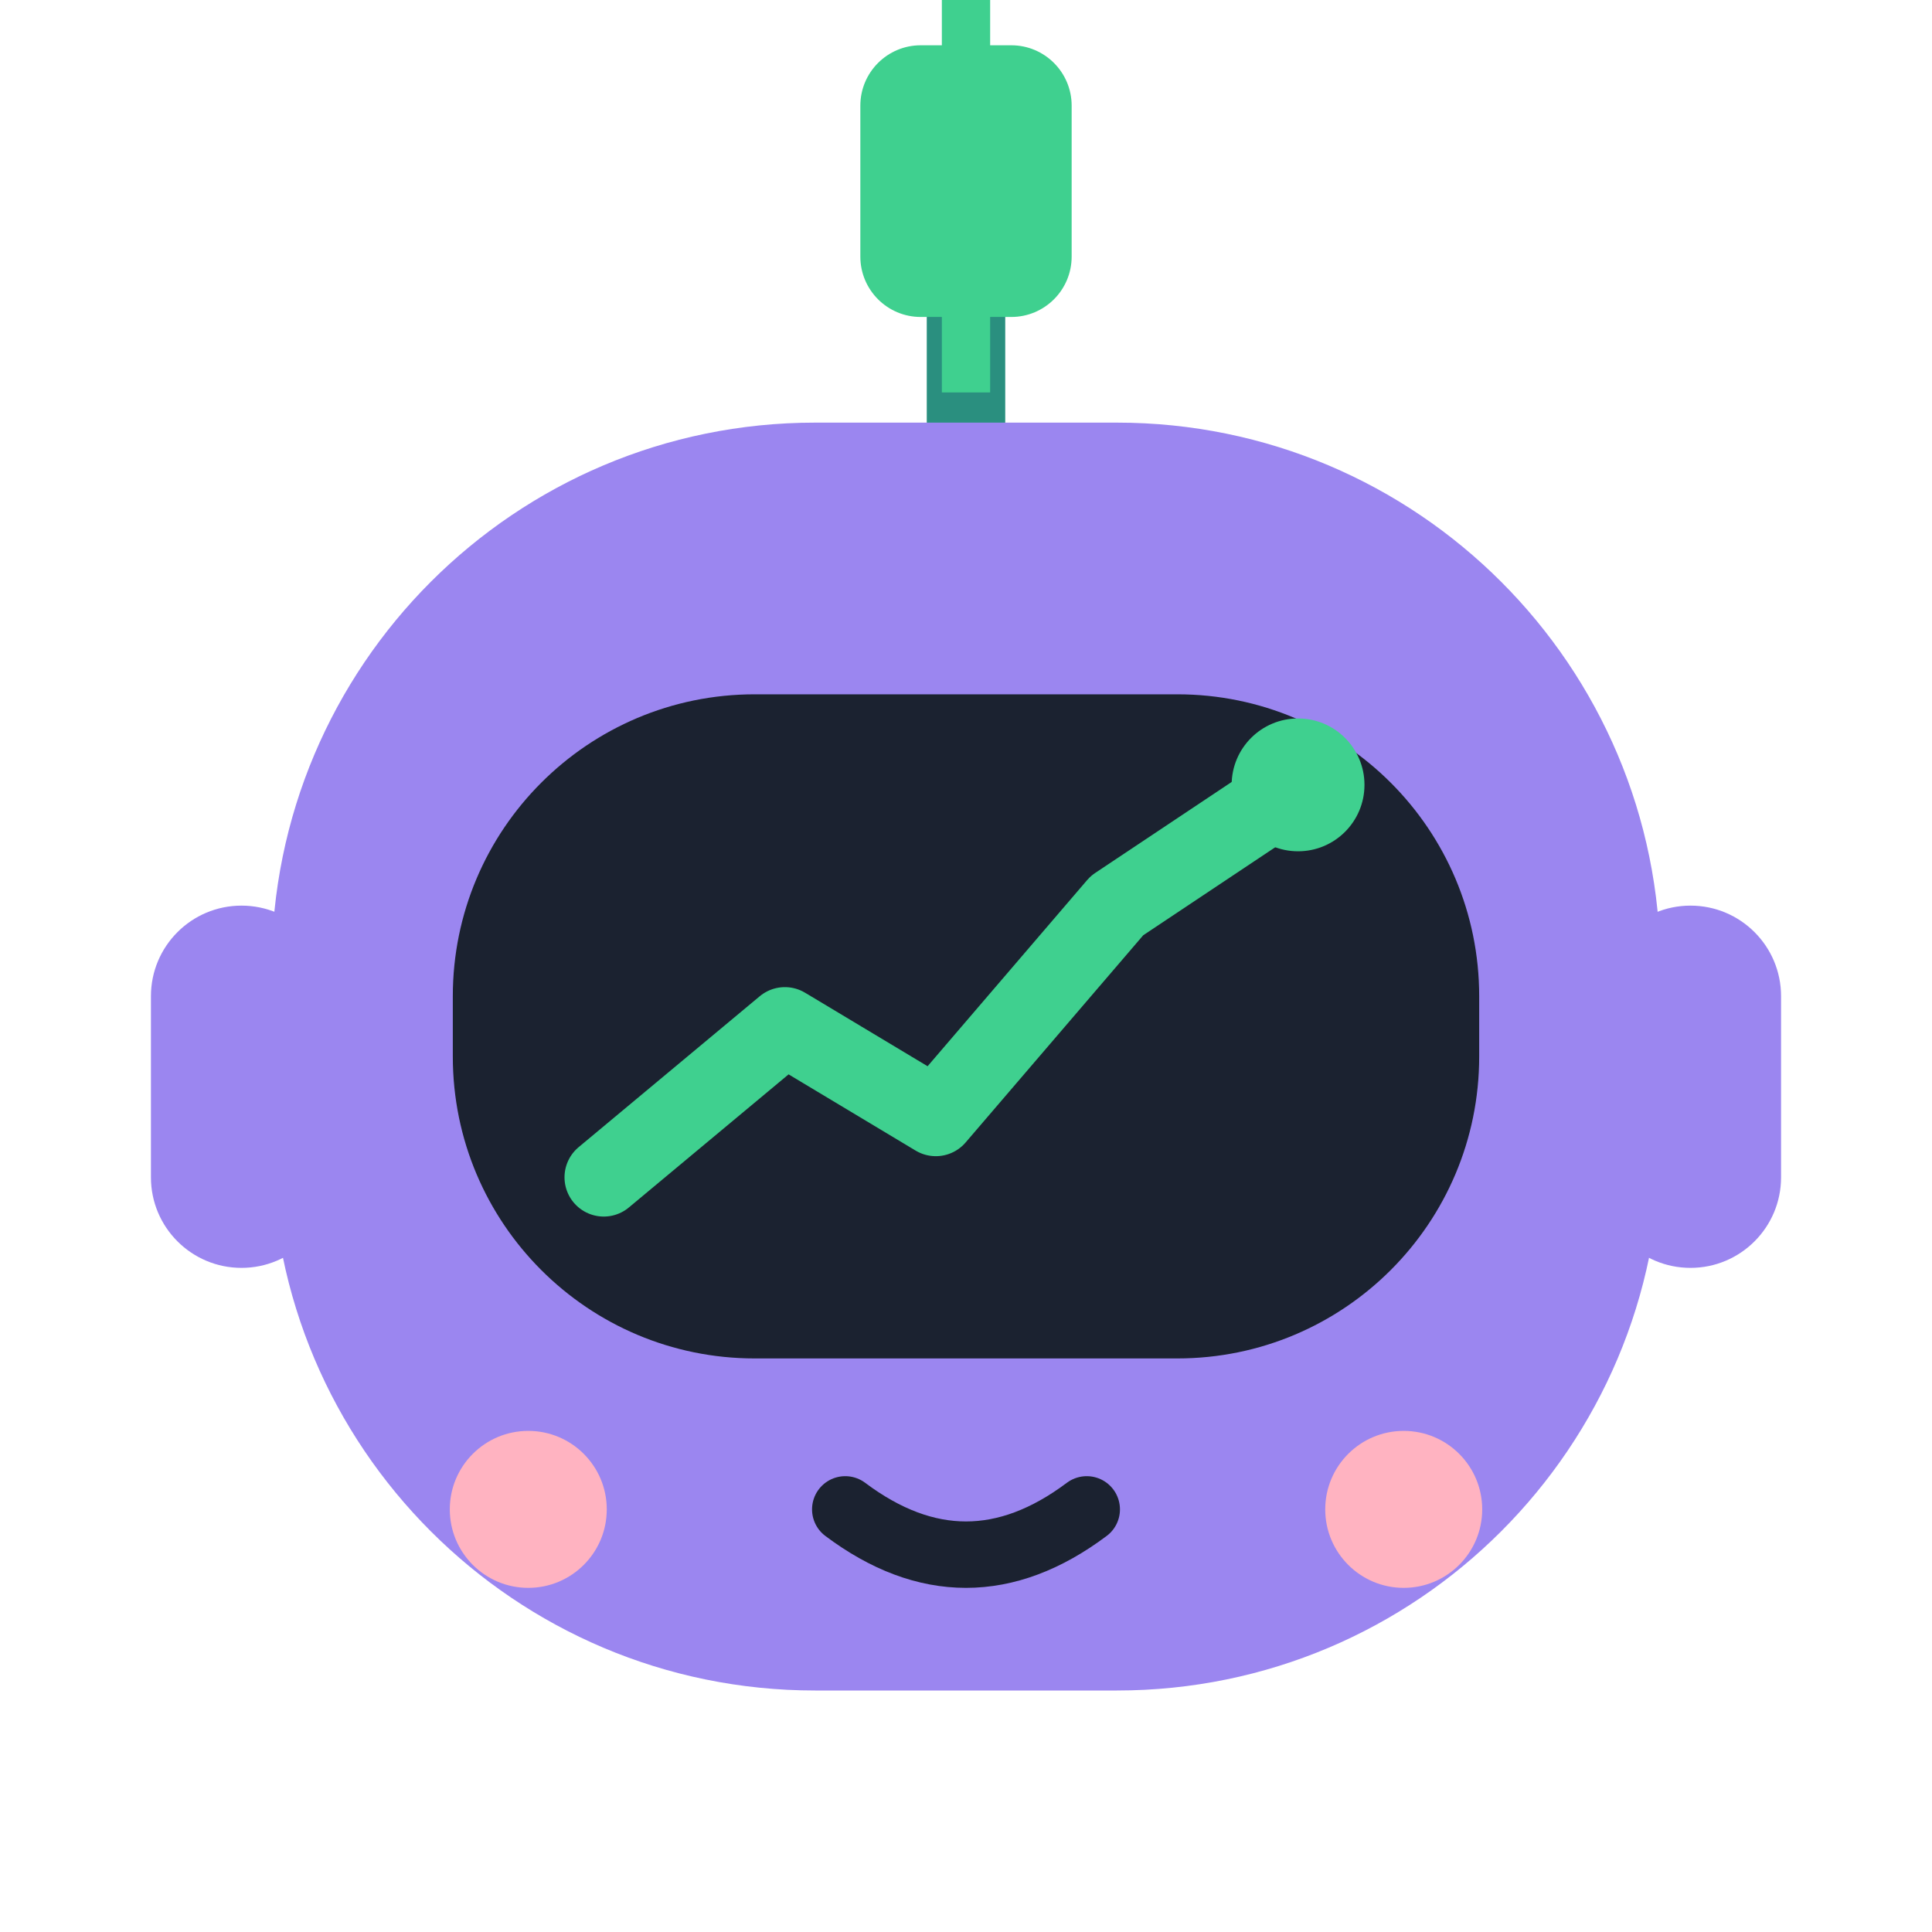
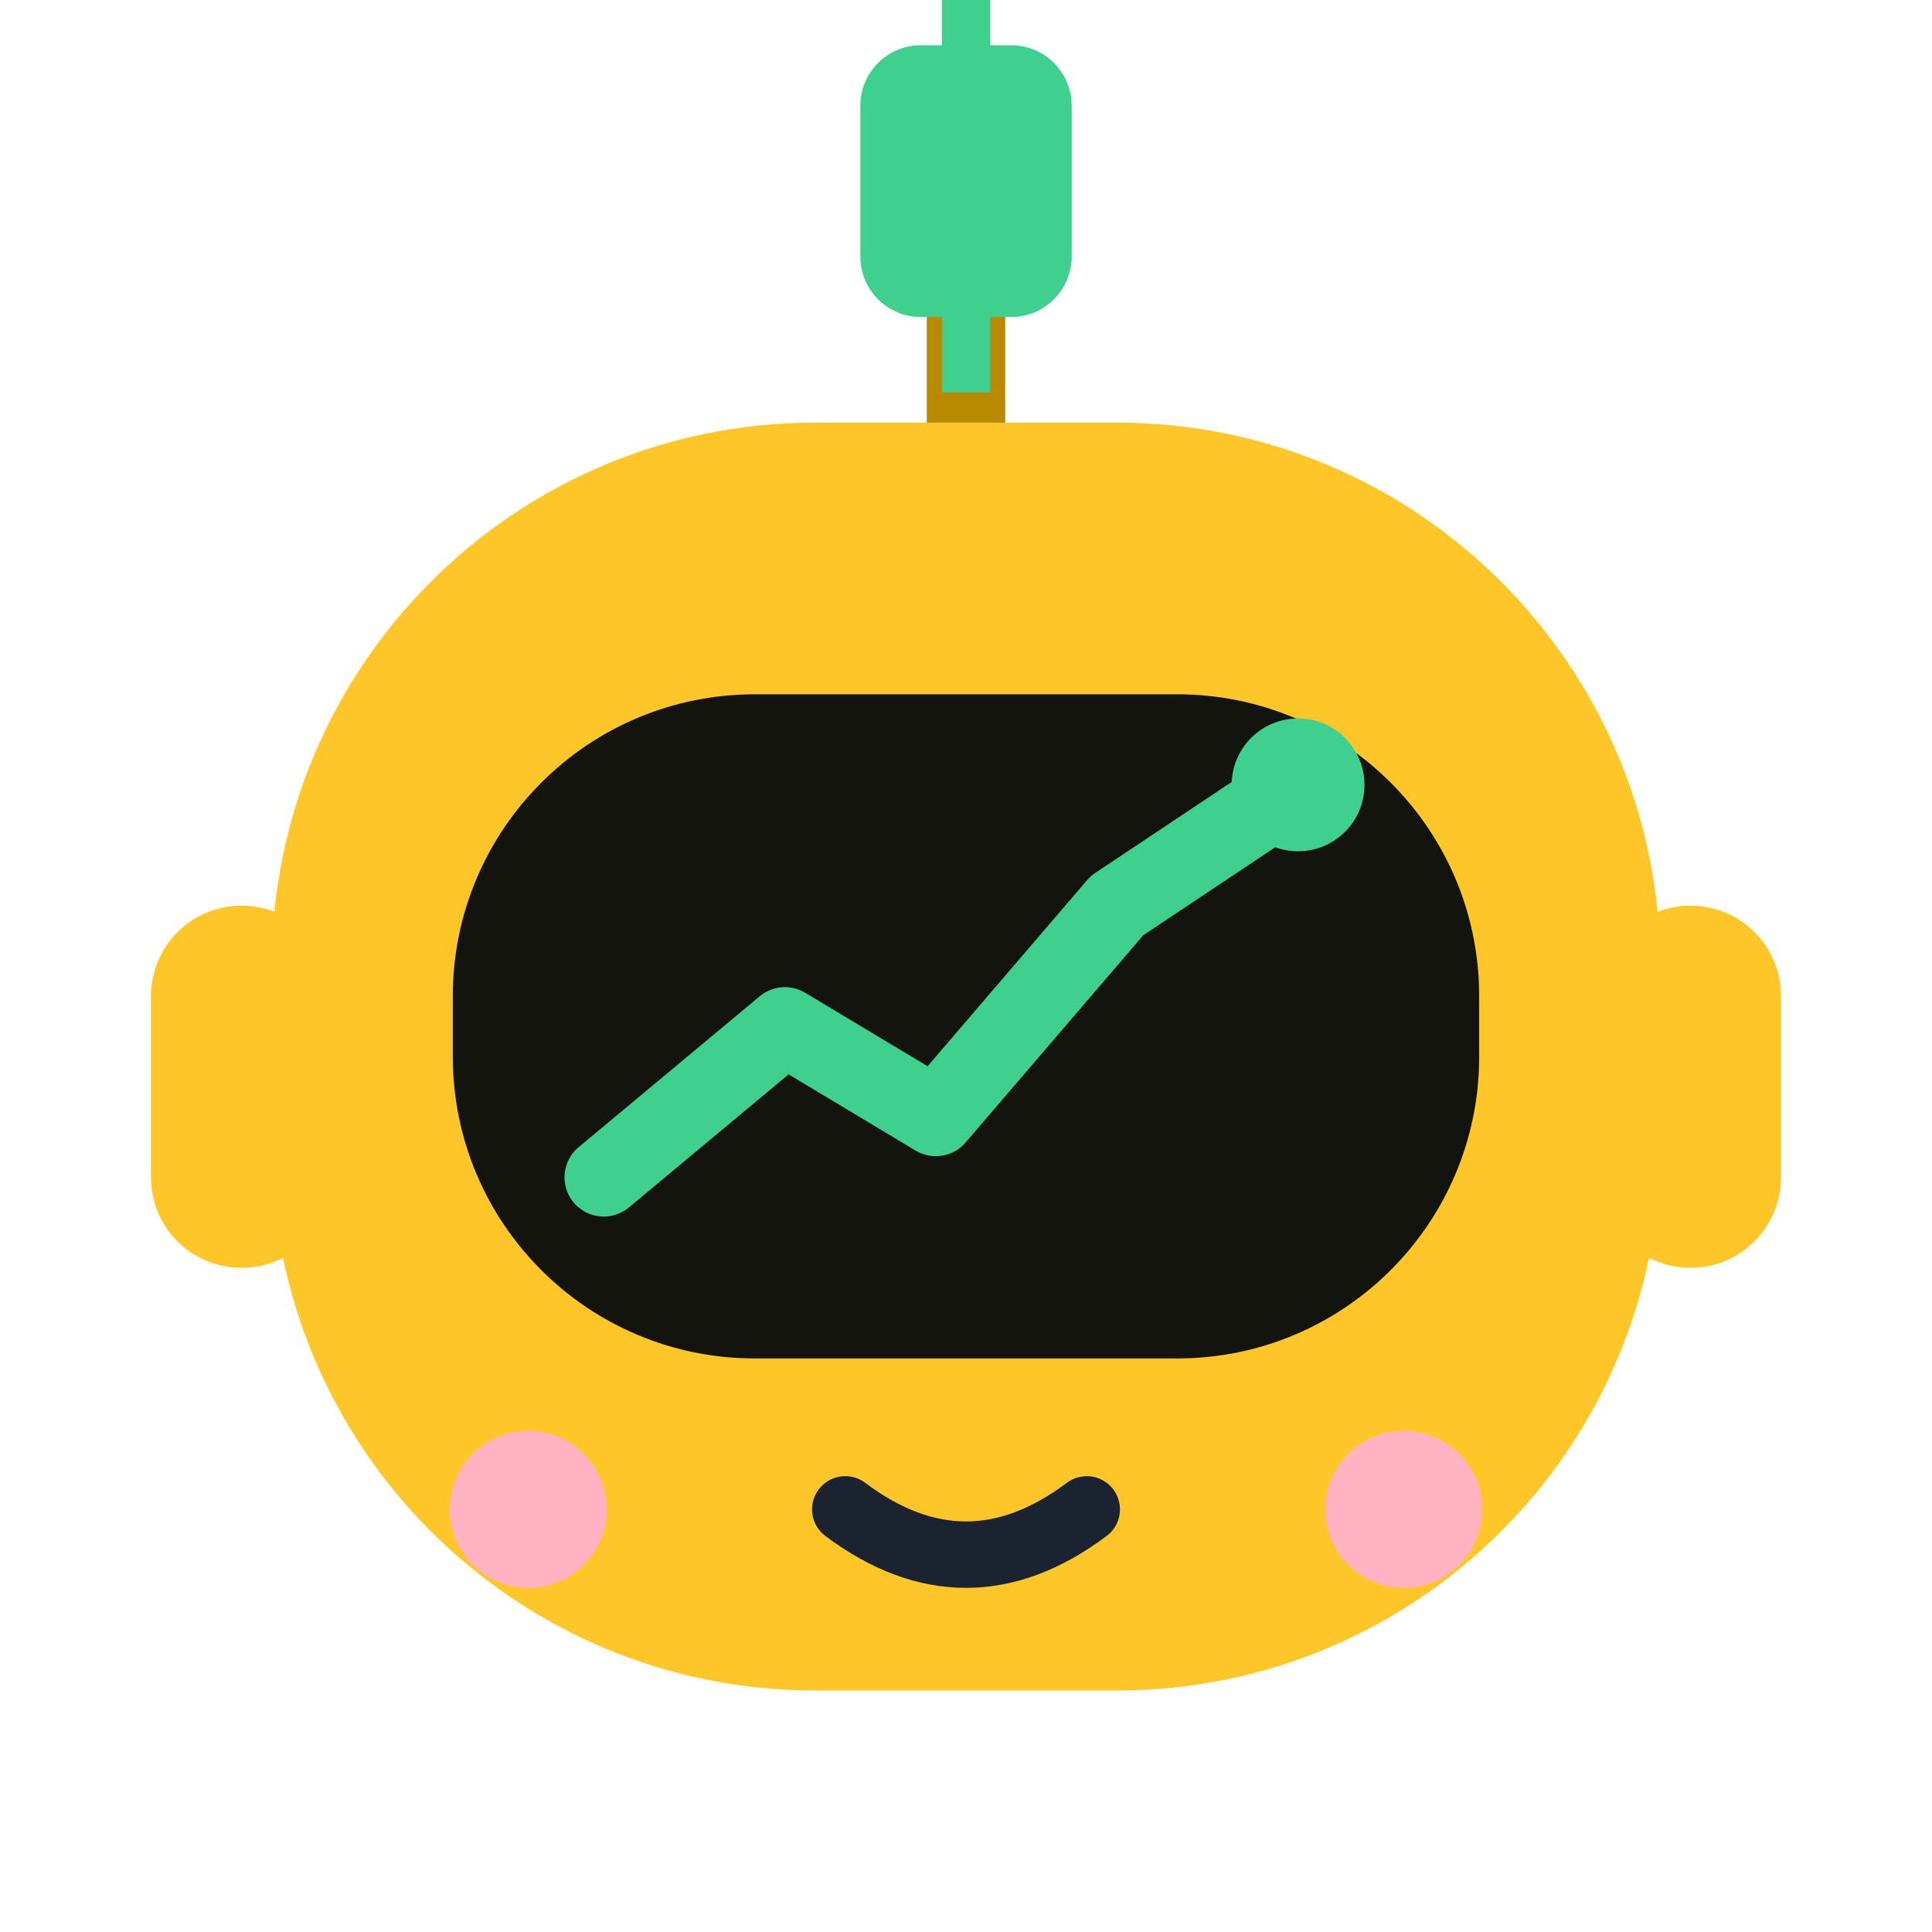
<svg xmlns="http://www.w3.org/2000/svg" viewBox="0 0 64 64" width="64" height="64">
-   <path d="M32 15V8" stroke="#2a8f7f" stroke-width="2.6" stroke-linecap="round" />
+   <path d="M32 15V8" stroke="#b98a00" stroke-width="2.6" stroke-linecap="round" />
  <rect x="28.5" y="1.5" width="7" height="9" rx="2" fill="#3fd08f" />
  <path d="M32 0v2M32 10v3" stroke="#3fd08f" stroke-width="1.6" />
-   <rect x="5" y="30" width="6" height="12" rx="3" fill="#9b86f0" />
-   <rect x="53" y="30" width="6" height="12" rx="3" fill="#9b86f0" />
-   <rect x="9" y="14" width="46" height="42" rx="18" fill="#9b86f0" />
-   <rect x="15" y="23" width="34" height="22" rx="10" fill="#1b2230" />
+   <rect x="5" y="30" width="6" height="12" rx="3" fill="#ffc629" />
+   <rect x="53" y="30" width="6" height="12" rx="3" fill="#ffc629" />
+   <rect x="9" y="14" width="46" height="42" rx="18" fill="#ffc629" />
+   <rect x="15" y="23" width="34" height="22" rx="10" fill="#14140f" />
  <path d="M20 39l6-5 5 3 6-7 6-4" fill="none" stroke="#3fd08f" stroke-width="2.6" stroke-linecap="round" stroke-linejoin="round" />
  <circle cx="43" cy="26" r="2.2" fill="#3fd08f" />
  <circle cx="17.5" cy="50" r="2.6" fill="#ffb3c1" />
  <circle cx="46.5" cy="50" r="2.6" fill="#ffb3c1" />
  <path d="M28 50q4 3 8 0" fill="none" stroke="#1b2230" stroke-width="2.2" stroke-linecap="round" />
</svg>
